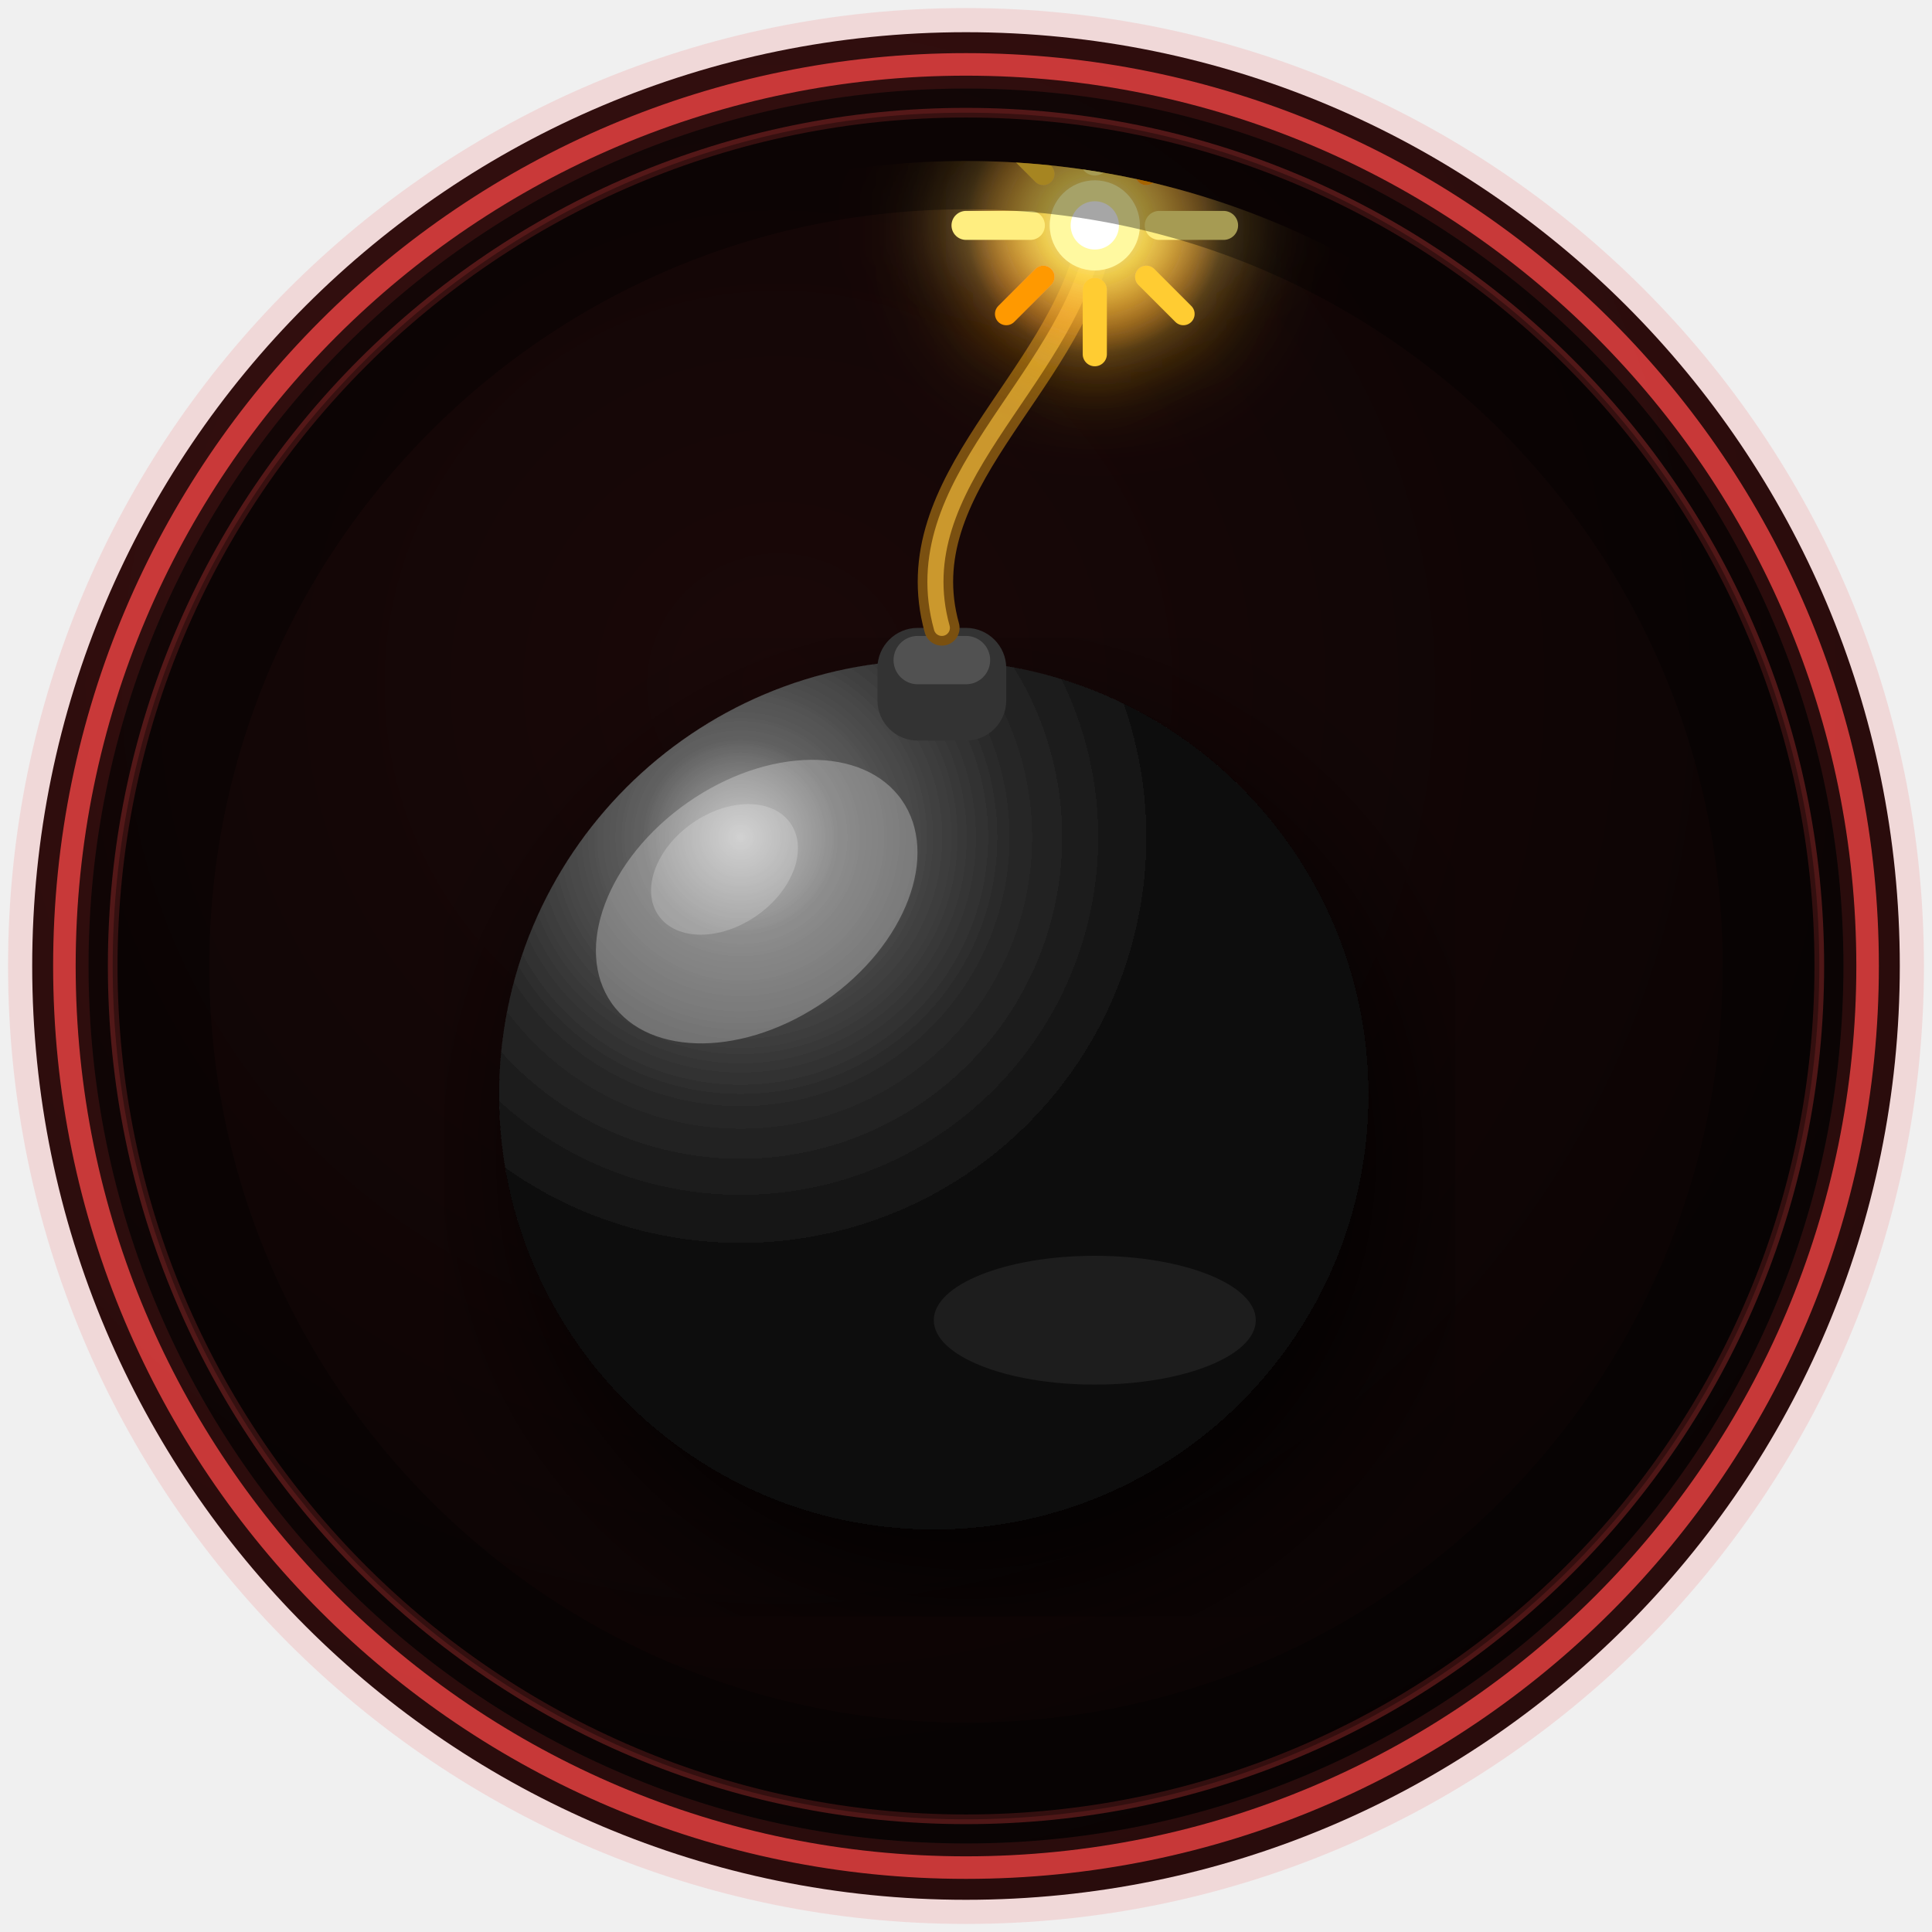
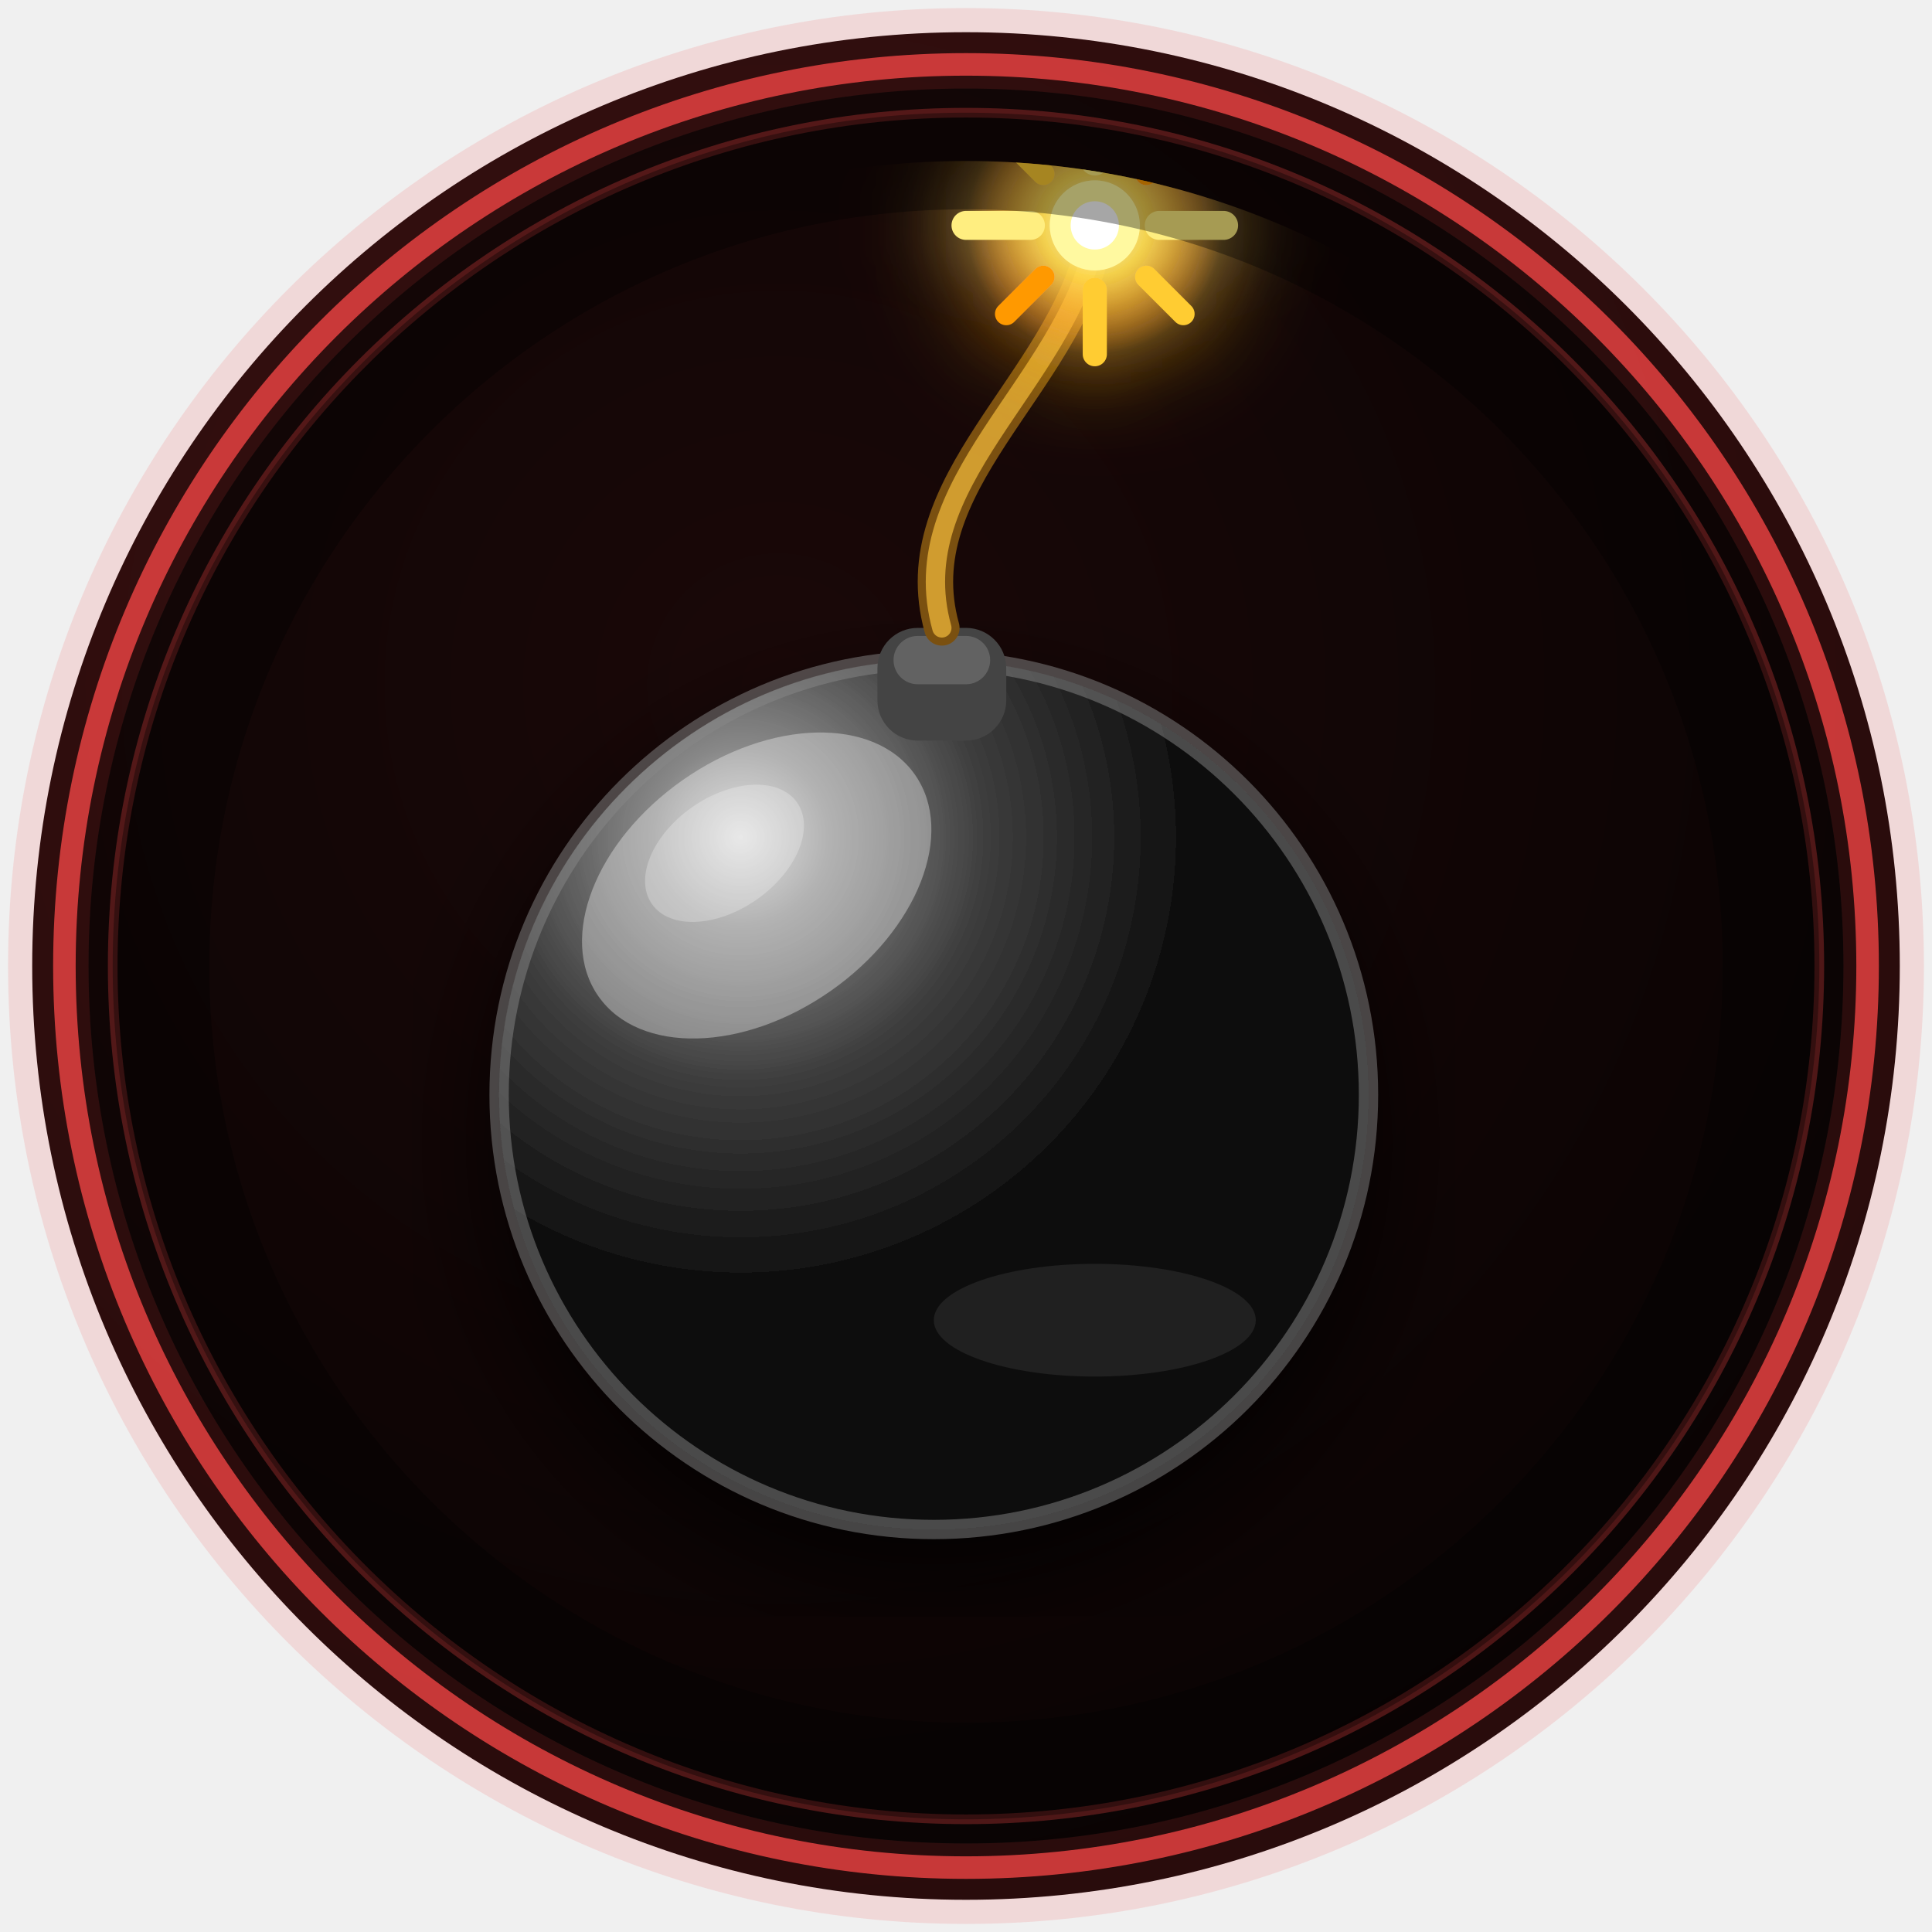
<svg xmlns="http://www.w3.org/2000/svg" viewBox="0 0 120 120" width="120" height="120">
  <defs>
    <radialGradient id="bg" cx="40%" cy="35%" r="70%">
      <stop offset="0%" stop-color="#1a0808" />
      <stop offset="100%" stop-color="#080303" />
    </radialGradient>
    <radialGradient id="bombBody" gradientUnits="userSpaceOnUse" cx="46" cy="52" r="28">
-       <stop offset="0%" stop-color="#b0b0b0" />
-       <stop offset="22%" stop-color="#606060" />
-       <stop offset="60%" stop-color="#282828" />
-       <stop offset="100%" stop-color="#0a0a0a" />
+       <stop offset="0%" stop-color="#d0d0d0" />
+       <stop offset="20%" stop-color="#888888" />
+       <stop offset="55%" stop-color="#3c3c3c" />
+       <stop offset="100%" stop-color="#0e0e0e" />
    </radialGradient>
    <radialGradient id="sparkCore" cx="50%" cy="50%" r="50%">
      <stop offset="0%" stop-color="#fff9c0" />
      <stop offset="40%" stop-color="#ffcc00" />
      <stop offset="100%" stop-color="#ff6600" stop-opacity="0" />
    </radialGradient>
    <filter id="glow" x="-80%" y="-80%" width="260%" height="260%">
      <feGaussianBlur stdDeviation="2.5" result="blur" />
      <feMerge>
        <feMergeNode in="blur" />
        <feMergeNode in="SourceGraphic" />
      </feMerge>
    </filter>
    <filter id="softGlow" x="-60%" y="-60%" width="220%" height="220%">
      <feGaussianBlur stdDeviation="4" result="blur" />
      <feMerge>
        <feMergeNode in="blur" />
        <feMergeNode in="SourceGraphic" />
      </feMerge>
    </filter>
    <filter id="bodyShading" x="-10%" y="-10%" width="120%" height="120%">
-       <feDropShadow dx="2" dy="4" stdDeviation="5" flood-color="#000" flood-opacity="0.85" />
+       <feDropShadow dx="0" dy="3" stdDeviation="4" flood-color="#000" flood-opacity="0.9" />
    </filter>
    <clipPath id="clip">
      <circle cx="60" cy="60" r="50" />
    </clipPath>
  </defs>
  <circle cx="60" cy="60" r="58" fill="url(#bg)" />
  <circle cx="60" cy="60" r="57" fill="none" stroke="#ef4444" stroke-width="5" opacity="0.14" />
  <circle cx="60" cy="60" r="56" fill="none" stroke="#ef4444" stroke-width="1.4" opacity="0.80" />
  <circle cx="60" cy="60" r="53" fill="none" stroke="#ef4444" stroke-width="0.6" opacity="0.30" />
  <g clip-path="url(#clip)">
    <circle cx="58" cy="68" r="27" fill="url(#bombBody)" filter="url(#bodyShading)" />
-     <ellipse cx="47" cy="56" rx="11" ry="7.5" fill="white" opacity="0.28" transform="rotate(-35 47 56)" />
-     <ellipse cx="45" cy="54" rx="5" ry="3.5" fill="white" opacity="0.20" transform="rotate(-35 45 54)" />
-     <ellipse cx="68" cy="82" rx="10" ry="4" fill="white" opacity="0.07" />
-     <rect x="54.5" y="39" width="8" height="7" rx="2.5" fill="#333" />
-     <rect x="55.5" y="39.5" width="6" height="3" rx="1.5" fill="#666" opacity="0.6" />
+     <circle cx="58" cy="68" r="27" fill="none" stroke="#888" stroke-width="1.2" opacity="0.5" />
+     <ellipse cx="47" cy="55" rx="12" ry="8" fill="white" opacity="0.35" transform="rotate(-35 47 55)" />
+     <ellipse cx="45" cy="53" rx="5.5" ry="3.5" fill="white" opacity="0.25" transform="rotate(-35 45 53)" />
+     <ellipse cx="68" cy="82" rx="10" ry="3.5" fill="white" opacity="0.08" />
+     <rect x="54.5" y="39" width="8" height="7" rx="2.5" fill="#444" />
+     <rect x="55.5" y="39.5" width="6" height="3" rx="1.5" fill="#777" opacity="0.6" />
    <path d="M 58.5 39 C 56 30, 66 24, 68 15" fill="none" stroke="#7a5010" stroke-width="2.2" stroke-linecap="round" />
-     <path d="M 58.5 39 C 56 30, 66 24, 68 15" fill="none" stroke="#d4a030" stroke-width="1" stroke-linecap="round" opacity="0.90" />
-     <circle cx="68" cy="14" r="8" fill="url(#sparkCore)" opacity="0.85" filter="url(#softGlow)" />
+     <path d="M 58.5 39 C 56 30, 66 24, 68 15" fill="none" stroke="#d4a030" stroke-width="1.2" stroke-linecap="round" opacity="0.95" />
+     <circle cx="68" cy="14" r="8" fill="url(#sparkCore)" opacity="0.9" filter="url(#softGlow)" />
    <g filter="url(#glow)">
      <line x1="68" y1="6" x2="68" y2="10" stroke="#ffee80" stroke-width="1.8" stroke-linecap="round" />
      <line x1="68" y1="18" x2="68" y2="22" stroke="#ffcc30" stroke-width="1.5" stroke-linecap="round" />
      <line x1="60" y1="14" x2="64" y2="14" stroke="#ffee80" stroke-width="1.8" stroke-linecap="round" />
      <line x1="72" y1="14" x2="76" y2="14" stroke="#ffee80" stroke-width="1.8" stroke-linecap="round" />
      <line x1="62.5" y1="8.5" x2="64.8" y2="10.8" stroke="#ffcc30" stroke-width="1.4" stroke-linecap="round" />
      <line x1="71.2" y1="17.2" x2="73.5" y2="19.5" stroke="#ffcc30" stroke-width="1.4" stroke-linecap="round" />
      <line x1="62.5" y1="19.5" x2="64.8" y2="17.2" stroke="#ff9900" stroke-width="1.4" stroke-linecap="round" />
      <line x1="71.2" y1="10.8" x2="73.5" y2="8.5" stroke="#ff9900" stroke-width="1.4" stroke-linecap="round" />
      <circle cx="68" cy="14" r="2.8" fill="#fff9a0" />
      <circle cx="68" cy="14" r="1.5" fill="white" />
    </g>
  </g>
  <circle cx="60" cy="60" r="50" fill="none" stroke="black" stroke-width="6" opacity="0.35" />
</svg>
